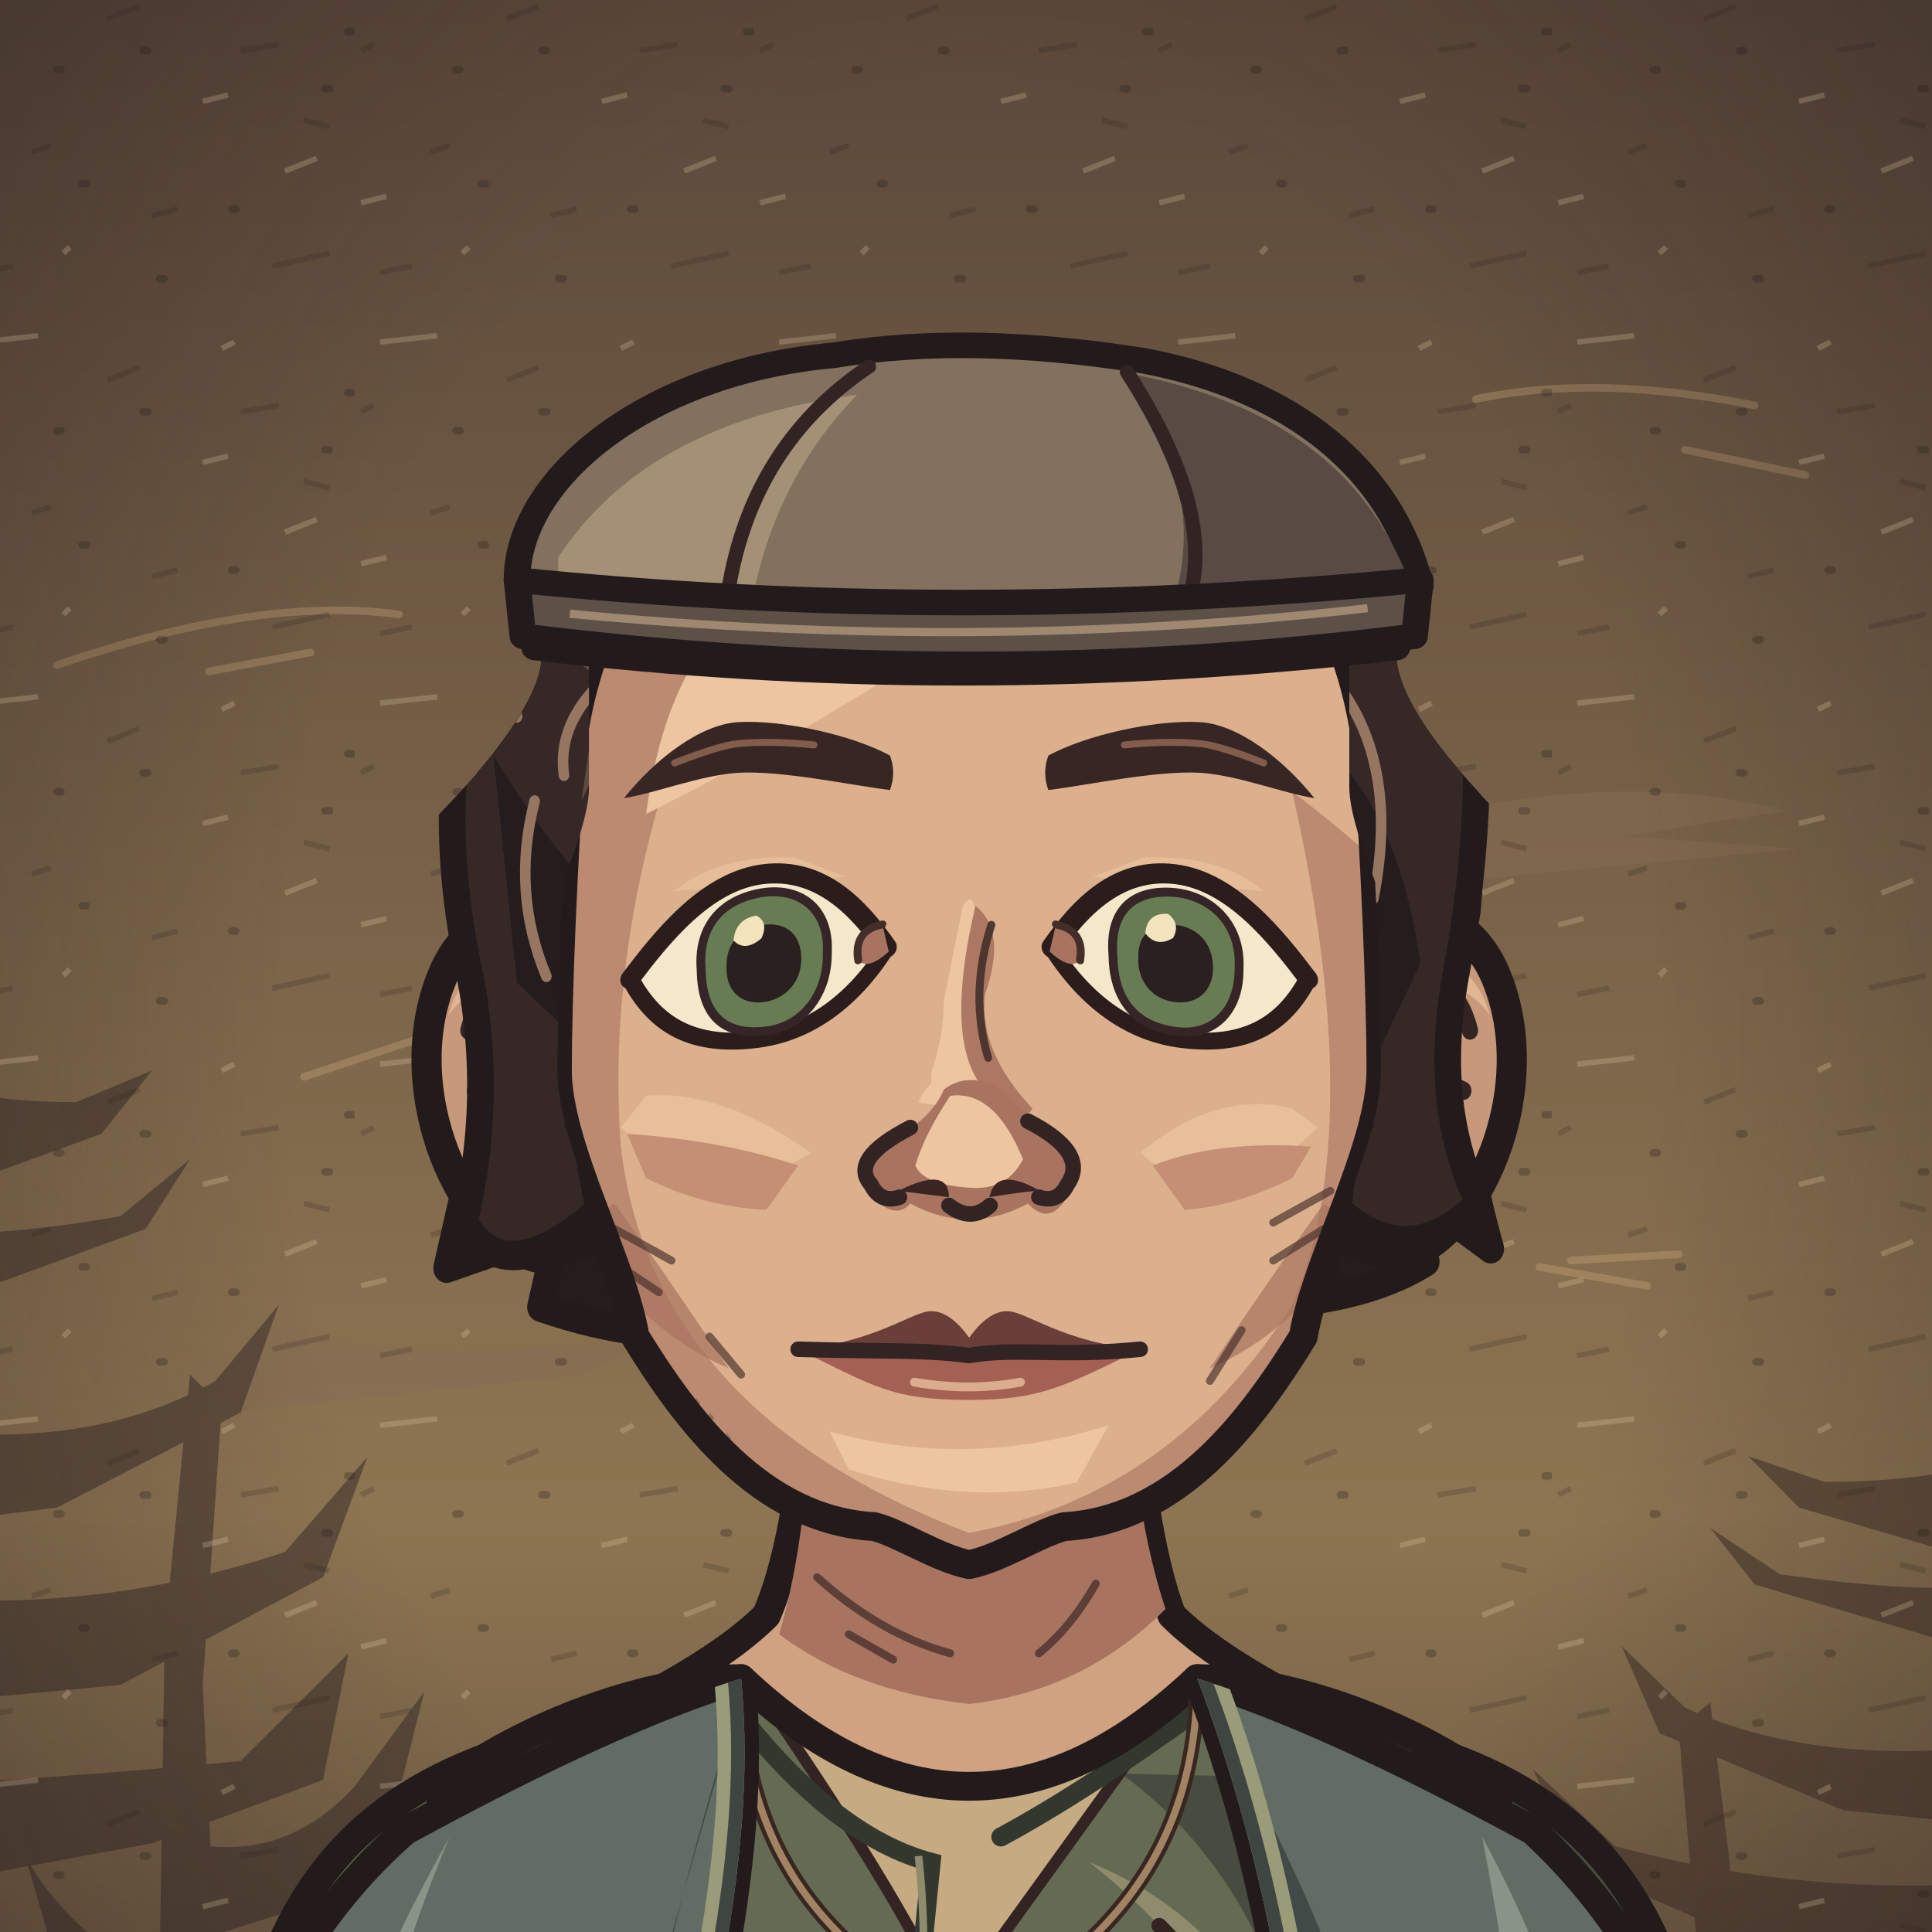
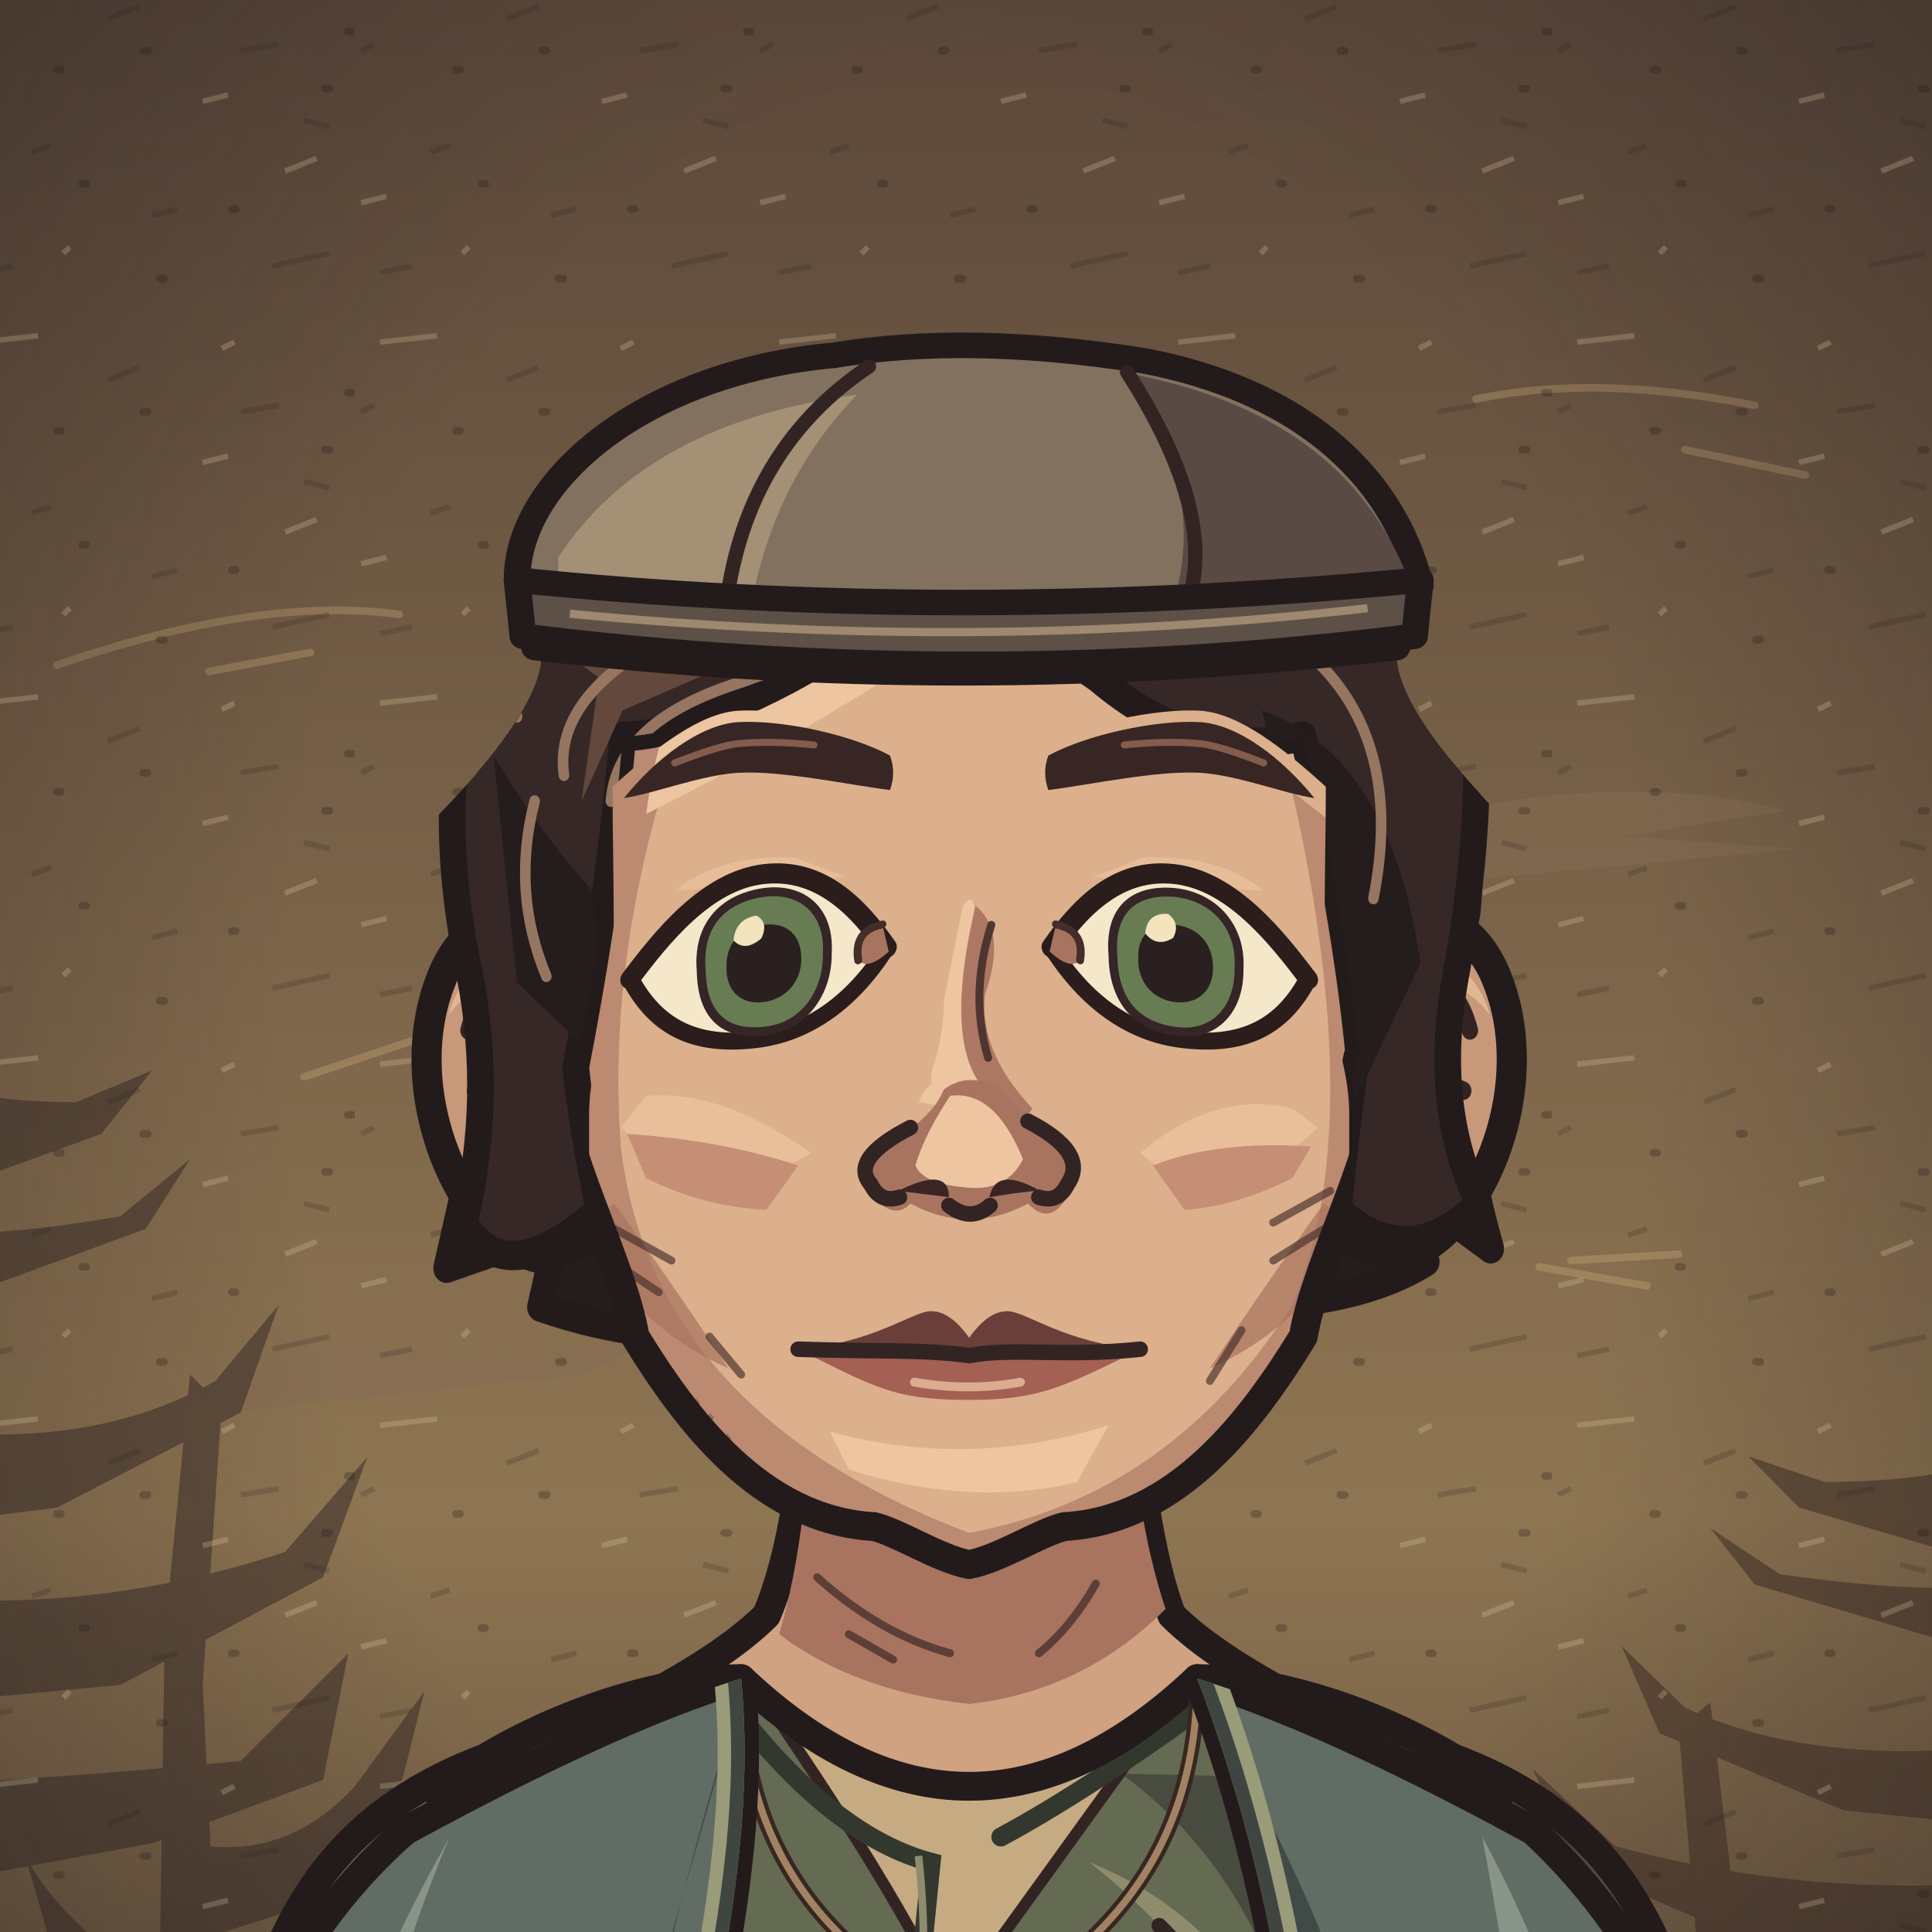
<svg xmlns="http://www.w3.org/2000/svg" xmlns:xlink="http://www.w3.org/1999/xlink" aria-labelledby="title" width="32" height="32" viewBox="7 8 305 305" role="img" data-belt="leather">
  <defs>
    <style>
      .edge {stroke:#231b1b;stroke-width:4.55;stroke-linecap:round;stroke-linejoin:round}
      .seam {fill:none;stroke:#332424;stroke-width:2.45;stroke-linecap:round;stroke-linejoin:round}
      .etch {fill:none;stroke:#442e2a;stroke-width:1.25;stroke-linecap:round}
      .hair-line {fill:none;stroke:#967661;stroke-width:1.45;stroke-linecap:round}
      .white {fill:#f5e7ca;stroke:#2a1d1c;stroke-width:2.65;stroke-linejoin:round}
      .label {fill:#efdfc1;font:600 20px Georgia,serif}
      .muted {fill:#b8aa96;font:13px 'Segoe UI',sans-serif}
      .section {fill:#dcbb8e;font:600 14px 'Segoe UI',sans-serif}
    </style>
    <linearGradient id="umber" x2="0" y2="1" gradientUnits="objectBoundingBox">
      <stop stop-color="#594639" />
      <stop offset=".56" stop-color="#8e7552" />
      <stop offset="1" stop-color="#3c3029" />
    </linearGradient>
    <linearGradient id="ash" x2="0" y2="1" gradientUnits="objectBoundingBox">
      <stop stop-color="#3b423d" />
      <stop offset=".56" stop-color="#7a7d67" />
      <stop offset="1" stop-color="#242b28" />
    </linearGradient>
    <linearGradient id="rose" x2="0" y2="1" gradientUnits="objectBoundingBox">
      <stop stop-color="#51404a" />
      <stop offset=".56" stop-color="#8a6972" />
      <stop offset="1" stop-color="#372c33" />
    </linearGradient>
    <pattern id="paper-grain" width="63" height="57" patternUnits="userSpaceOnUse">
      <path d="M1 16l2-1m21-4 5-2m16 7 6-1M12 32l3-1m16 11 4-1m20-14 4 1M4 51l5-1m41 0 9-2" fill="none" stroke="#231a1b" stroke-width=".85" opacity=".19" />
      <path d="M4 5l9-1m29 2 2-1M1 40l4-1m12 9 1-1m21-23 4-1m9 12 5-2" fill="none" stroke="#f0dbb5" stroke-width=".85" opacity=".23" />
      <path d="M16 19h.6m13-3h.7m28 6h.7m-39 15h.6m23 4h.6m-12 11h.7m29-39h.7" fill="none" stroke="#21191a" stroke-width="1.2" opacity=".28" stroke-linecap="round" />
    </pattern>
    <pattern id="ink-lines" width="7" height="9" patternUnits="userSpaceOnUse" patternTransform="rotate(28)">
      <path d="M1 -2V10m2.8-8 .6 6m1.9-1v5" stroke="#271d1d" stroke-width=".95" fill="none" opacity=".65" />
    </pattern>
    <radialGradient id="vignette" cx=".5" cy=".39" r=".72">
      <stop offset=".47" stop-color="#20191c" stop-opacity="0" />
      <stop offset="1" stop-color="#20191c" stop-opacity=".48" />
    </radialGradient>
    <g id="firs" fill="currentColor">
      <path d="M10 439Q15 379 12 300L9 220 15 146 15 54 19 80 21 147 28 230 25 326 29 439Z" />
      <path d="M17 169Q27 174 45 174L57 169 49 179 27 187 17 185                M18 194Q29 196 52 192L63 183 56 194 26 205 16 207                M15 225Q46 230 67 218L77 206 71 223 42 238 18 241                M17 252Q48 255 78 245L91 230 84 249 52 266 20 269                M14 282Q40 281 71 278L88 261 84 281 57 291 19 298                M19 312Q43 316 69 310L88 299 84 310 58 322 22 325" />
      <path d="M6 312 0 315V284L11 285M0 266 13 270V250L0 249M0 220 15 221 15 206 0 202                M0 180 16 181V167L0 165M0 141 15 150V138L0 133M0 112 17 127V118L0 104" />
      <path d="M64 440Q55 380 58 324L59 258 63 217 68 222 65 266 68 328 76 440Z                M63 291Q78 294 89 282L100 267 96 283 81 301 62 307                M63 323Q80 323 106 304L98 321 68 339                M63 316Q44 306 37 293L41 307 64 329Z" />
    </g>
    <g id="brambles" fill="none" stroke="currentColor" stroke-linecap="round" stroke-linejoin="round">
      <path stroke-width="3.8" d="M9 440Q13 401 21 380T26 333m-8 57Q39 375 43 352m-28 46Q6 377 0 376M41 440Q41 402 63 385m-20 44q26-6 39-30" />
      <path stroke-width="2" d="M23 364l14-13m-12 4-7-15m20 29 17-4m-15-1 1-11m13 49 2-17m2 14 18-5m-34 32q-12-10-17-10" />
    </g>
    <g id="night-scratches" fill="none" stroke="currentColor" stroke-width="1.2" stroke-linecap="round">
      <path d="M16 113q32-11 54-8m-30 9 16-3m184-40q19-4 44 1m-11 7 19 4                M24 335q33-3 68-16m-44 16 26-4m164-9q31 5 60-3m-39 8 38-3                M27 391q22-6 52-5m168 14q28-8 57-8m-40 11 24-4                M55 178l18-6m177 36 17 3m-12-4 17-1" />
    </g>
    <g id="shirt-setting">
      <rect width="320" height="440" fill="url(#umber)" />
      <path d="M50 217q24 8 64 1l-15 7-56 6m176-90q39-13 70-5l-26 4 28 2-64 6" fill="#856c54" opacity=".5" />
      <use xlink:href="#firs" style="color:#342827" opacity=".52" transform="translate(-26 8)" />
      <use xlink:href="#firs" style="color:#413128" opacity=".58" transform="translate(340 101) scale(-1 .81)" />
      <use xlink:href="#night-scratches" style="color:#dfbb87" opacity=".28" />
      <use xlink:href="#brambles" style="color:#291f22" opacity=".71" />
      <rect width="320" height="440" fill="url(#vignette)" />
      <rect width="320" height="440" fill="url(#paper-grain)" />
    </g>
    <g id="armor-setting">
      <rect width="320" height="440" fill="url(#ash)" />
      <path d="M42 173q49-4 68 3l-43 6 25 3-49 4m151 35q47 10 104-6l-26 14-62 8Z" fill="#707764" opacity=".48" />
      <use xlink:href="#firs" style="color:#27312c" opacity=".64" transform="translate(-36 30)" />
      <use xlink:href="#firs" style="color:#303833" opacity=".75" transform="translate(324 45) scale(-.86 1.03)" />
      <use xlink:href="#brambles" style="color:#252a27" opacity=".62" transform="translate(319 10) scale(-1 1)" />
      <use xlink:href="#night-scratches" style="color:#d8d8a9" opacity=".28" transform="translate(-2 21)" />
      <rect width="320" height="440" fill="url(#vignette)" />
      <rect width="320" height="440" fill="url(#paper-grain)" />
    </g>
    <g id="woman-setting">
      <rect width="320" height="440" fill="url(#rose)" />
      <path d="M44 235q40-4 76-1l-20 6-36 2 19 3-44 5m183-50q35 3 60-3l-24 9-31 2" fill="#775d65" opacity=".6" />
      <use xlink:href="#firs" style="color:#3b2b34" opacity=".58" transform="translate(-20 84) scale(.86 .91)" />
      <use xlink:href="#firs" style="color:#3d2e39" opacity=".68" transform="translate(327 54) scale(-.85 .98)" />
      <path d="M300 440q-2-82-6-173l-9-103 7-35 12 42 9 98 7 171Z                M294 195q-10-18-25-24l-15-1 13-4 11 2 18 15                M285 162q-13-22-34-27l-7 4 7-11 17 4 20 17                M303 242q-18-23-36-27l-13 3 15-9 11 2 21 15" fill="#3a2b33" opacity=".64" />
      <use xlink:href="#brambles" style="color:#2d2229" opacity=".8" transform="translate(12 6)" />
      <use xlink:href="#night-scratches" style="color:#e1b8a8" opacity=".28" transform="translate(0 7)" />
      <rect width="320" height="440" fill="url(#vignette)" />
      <rect width="320" height="440" fill="url(#paper-grain)" />
    </g>
    <pattern id="mail-rings" width="14" height="13" patternUnits="userSpaceOnUse" patternTransform="rotate(-7)">
      <path d="M-1 2q3-3 6 0 1 3-2 5Q0 8-1 5M6 2q3-3 6 0 1 3-2 5Q7 8 6 5M3 8q3-3 6 0 1 3-2 5-3 1-4-2M10 8q3-3 6 0" fill="none" stroke="#2d2c28" stroke-width="1.6" stroke-linecap="round" />
      <path d="M-.5 4q1.5-2 3-1m5 1q1.4-2 3-1M4 10q1.5-2 3-1m4 1q1.4-2 3-1" fill="none" stroke="#9a9b87" stroke-width="1.12" opacity=".78" stroke-linecap="round" />
    </pattern>
    <pattern id="armor-plates" width="47" height="24" patternUnits="userSpaceOnUse" patternTransform="translate(4 4) rotate(2)">
      <path d="M1 0l21 .7 1 18-3 3-17-1-1-4Zm24 1 19-1 2 15-3 7-19-2Z" fill="#85867a" stroke="#352e2a" stroke-width="1.75" stroke-linejoin="round" />
      <path d="M2 2l18 .2-.2 4L5 7 4 17Zm24 0 16-1 1 4-14 2-3 10Z" fill="#a9a58d" />
      <path d="M19 4l4 14-3 3-16-1 13-4Zm22 2 4 10-2 5-17-1 13-4Z" fill="#62655f" />
      <path d="M7 7l1-.5m6 12 3-2m16-7 5-1m-7 5 4-2" fill="none" stroke="#d0c0a0" stroke-width=".9" opacity=".76" />
      <path d="M6 12q2-2 2.7 1-1 2.2-2.7.5Zm12 1q1.8-2 2.4.6-1 2.6-2.5.8Zm11 1q1-2.2 2.8-1-.2 2.9-2.8 2.1Zm12-2q2.2-1.4 2.3.8-1 2.3-2.3.5Z" fill="#3c342d" />
    </pattern>
    <clipPath id="portrait-frame">
      <rect width="320" height="440" />
    </clipPath>
    <clipPath id="headgear-hair-back-reveal">
      <path d="M92.368 109.5H227.632Q225.632 118.5 245.632 138.5L320 215V440H0V215L74.368 138.5Q94.368 118.5 92.368 109.5Z" />
    </clipPath>
    <clipPath id="wardrobe-torso-mask">
      <path d="M124 273 C110 273 90 280 77 290 C74 305 84 322 82 346 C80 370 91 386 90 400 C89 415 81 431 76 445 H244 C239 431 231 415 230 400 C229 386 240 370 238 346 C236 322 246 305 243 290 C230 280 210 273 196 273 Q160 307 124 273Z" />
    </clipPath>
    <clipPath id="wardrobe-sleeve-mask">
      <path d="M88 284 C66 291 52 304 46 332 C36 362 35 415 48 445 H87 Q111 406 106 336Z" />
    </clipPath>
    <clipPath id="face-shape-clip">
      <path d="M 160 73 C 191 73 219 90 223 128 C 224 143 225 164 225 177 C 225 189 214.75 207 212.75 219 C 204.75 232 193 248 175 249 C 171 250 165 254 160 255 C 155 254 149 250 145 249 C 127 248 115.25 232 107.25 219 C 105.25 207 95 189 95 177 C 95 164 96 143 97 128 C 101 90 129 73 160 73 Z" />
    </clipPath>
    <clipPath id="face-features-eye-left">
      <path d="M-21 0 C-16 -6 -9 -14 0 -14 C9 -14 15 -7 19.5 0 C14 8 7 12 -1 12 C-11 12 -17 8 -21 0Z" />
    </clipPath>
    <clipPath id="face-features-eye-right">
      <path d="M-21 0 C-16 -6 -9 -14 0 -14 C9 -14 15 -7 19.5 0 C14 8 7 12 -1 12 C-11 12 -17 8 -21 0Z" />
    </clipPath>
    <clipPath id="face-features-nose-bridge">
      <path d="M154 144H167V179L172 185V187H149V185L154 179Z" />
    </clipPath>
    <clipPath id="headgear-hair-front-reveal">
      <path d="M92.368 109.5H227.632Q225.632 118.5 245.632 138.5L320 215V440H0V215L74.368 138.5Q94.368 118.5 92.368 109.5Z" />
    </clipPath>
-     <clipPath id="headgear-hair-face">
-       <path d="M25 0H100V164Q100 178 96 186Q160 177 224 186Q220 178 220 164V0H295V337H25Z" />
-     </clipPath>
    <mask id="hair-face-opening" maskUnits="userSpaceOnUse" x="0" y="0" width="320" height="440">
      <rect fill="white" x="0" y="0" width="320" height="440" />
      <g clip-path="url(#face-shape-clip)">
-         <path d="M220 132C220 117 197 107 160 107S100 117 100 132C100 142 89 158 89 176V300H231V176C231 158 220 142 220 132Z" fill="black" />
+         <path d="M103.7 132.2C110.5 125.98 117.5 120.6 123.5 120.2C130.5 119.8 141.5 122.2 149 125.48Q160 133.48 171 125.48C178.5 122.2 189.5 119.8 196.5 120.2C202.5 120.6 209.5 125.98 216.3 132.2C216.3 141.2 216.1 143 216.1 160C216.1 169 220 175 220 184V300H100V184C100 175 103.9 169 103.9 160C103.9 143 103.7 141.2 103.7 132.2Z" fill="black" />
      </g>
    </mask>
    <clipPath id="hair-crown-clip">
      <path d="M97 198q-16 13-23 2 5-19 1-38-7-29 2-52 9-36 38-49 25-14 48-9 28-6 54 12 28 18 29 53 2 21-3 45-4 20 4 35-12 11-24 1Q226 172 226.5 174Q224 151 217 125Q199 129 182 116Q166 106 155 98Q142 112 118 121Q108 125 101 125Q99 148 93 176Q94 185 97 198Z" />
    </clipPath>
  </defs>
  <g clip-path="url(#portrait-frame)">
    <use xlink:href="#shirt-setting" />
    <g id="hair-back">
      <g clip-path="url(#headgear-hair-back-reveal)">
        <g transform="matrix(0.926 0 0 1.024 11.765 -3.765)">
          <path d="M104 96q-25 16-27 45-7 21 0 42l-6 24 19-6-3 12q35 11 69-6 59 12 82-1l-4-12 15 10q-9-29-4-52 4-39-23-58Z" fill="#241c1d" class="edge" />
        </g>
      </g>
    </g>
    <g data-part="neck">
      <g id="face-shape-neck">
        <path d="M 135 219 Q 134 249 128 263 Q 121 270 105 278 L 122 301 198 301 215 278 Q 199 270 192 263 Q 187 250 185 219 Z" fill="#d0a282" class="edge" />
        <path d="M 135 224 185 224 Q 186 247 191 262 Q 178 275 160 277 Q 142 275 130 266 Q 135 249 135 224 Z" fill="#a87460" />
        <path d="M 136 257 q 10 9 21 12 m -16 -3 7 4 m 32 -12 q -4 7 -9 11" class="etch" opacity=".75" />
      </g>
    </g>
    <g id="wardrobe-outfit-nw_nov_svita" data-outfit="nw_nov_svita">
      <path d="M88 284 C66 291 52 304 46 332 C36 362 35 415 48 445 H87 Q111 406 106 336Z" fill="#656a53" class="edge" />
      <g data-part="sleeve-left" clip-path="url(#wardrobe-sleeve-mask)">
        <path d="M47 337 Q54 308 77 294 Q61 326 62 351 L51 373 Q51 421 62 444 H48 Q33 397 47 337Z" fill="#484b3f" />
        <path d="M46 354 Q57 326 66 315 Q57 342 60 359 L43 383Z" fill="url(#ink-lines)" opacity=".44" />
        <path d="M51 376 q10 -11 20 -14 m-18 27 16 -10 M50 414 q4 11 13 21" class="seam" />
        <path d="M52 354 l9 -17 m-9 24 9 -14 m-6 61 10 13" class="etch" />
        <path d="M36 427 Q61 421 84 430 M36 433 Q63 427 86 436" fill="none" stroke="#33382f" stroke-width="1.5" />
      </g>
      <g transform="translate(320 0) scale(-1 1)">
        <path d="M88 284 C66 291 52 304 46 332 C36 362 35 415 48 445 H87 Q111 406 106 336Z" fill="#484b3f" class="edge" />
        <g data-part="sleeve-right" clip-path="url(#wardrobe-sleeve-mask)">
          <path d="M47 337 Q54 308 77 294 Q61 326 62 351 L51 373 Q51 421 62 444 H48 Q33 397 47 337Z" fill="#33382f" />
          <path d="M46 354 Q57 326 66 315 Q57 342 60 359 L43 383Z" fill="url(#ink-lines)" opacity=".44" />
          <path d="M51 376 q10 -11 20 -14 m-18 27 16 -10 M50 414 q4 11 13 21" class="seam" />
          <path d="M52 354 l9 -17 m-9 24 9 -14 m-6 61 10 13" class="etch" />
          <path d="M36 427 Q61 421 84 430 M36 433 Q63 427 86 436" fill="none" stroke="#33382f" stroke-width="1.5" />
        </g>
      </g>
      <path d="M124 273 C110 273 90 280 77 290 C74 305 84 322 82 346 C80 370 91 386 90 400 C89 415 81 431 76 445 H244 C239 431 231 415 230 400 C229 386 240 370 238 346 C236 322 246 305 243 290 C230 280 210 273 196 273 Q160 307 124 273Z" fill="#656a53" />
      <g data-part="torso" clip-path="url(#wardrobe-torso-mask)">
        <path d="M77 296 Q96 280 120 278 Q105 303 85 335Z" fill="#8e8c6d" />
        <path d="M184 288 Q230 289 243 290 L260 444 H217 Q226 405 214 371 Q218 313 184 288Z" fill="#484b3f" />
        <path d="M78 344 Q88 359 84 381 L69 402 L61 359Z" fill="#484b3f" />
        <path d="M207 371 Q223 390 235 386 L234 416 L220 412Z" fill="url(#ink-lines)" opacity=".42" />
        <path d="M120 307 Q103 329 95 361 Q89 342 114 309Z M179 302 Q209 314 216 353 Q203 321 179 302Z" fill="#8e8c6d" />
        <path d="M133 409 Q124 426 123 444 H113 Q119 423 133 409Z M174 412 Q184 426 192 445 H177Z" fill="#8e8c6d" />
        <path d="M116 311 Q101 335 92 360 M190 312 Q207 329 228 367 M150 338 q-3 22 3 42 m11 -31 6 35 M129 421 l-7 24 m60 -28 8 27" class="seam" />
        <path d="M98 369 l-7 16 m12 -12 -6 12 M225 355 l6 19 m-11 -12 5 15 M143 367 l2 14 m65 44 4 13" class="etch" />
        <path d="M124 271 Q160 295 196 271 L157 325 Q149 307 124 271 Z" fill="#c6ab82" stroke="#332424" stroke-width="1.8" stroke-linejoin="round" />
        <path d="M124 279 Q139 298 154 302 L151 332 Q152 359 158 396 Q161 428 154 448 M196 278 Q178 291 165 298" fill="none" stroke="#33382f" stroke-width="3" stroke-linecap="round" />
        <path d="M152 301 Q154 319 151 336 Q151 355 156 386 Q162 418 152 447" fill="none" stroke="#8e8c6d" stroke-width="1.2" />
        <path d="M148 323 Q119 336 113 369 L104 407 Q123 380 129 355 L148 342 Z" fill="#484b3f" opacity=".63" />
        <path d="M145 318 q7 -6 14 -3 l4 3 -4 2z" fill="#b69a71" stroke="#332424" stroke-width="1.8" />
        <path d="M149 318 q4 -3 9 -2" class="etch" />
        <path d="M144 343 q7 -6 14 -3 l4 3 -4 2z" fill="#b69a71" stroke="#332424" stroke-width="1.8" />
        <path d="M148 343 q4 -3 9 -2" class="etch" />
        <path d="M146 368 q7 -6 14 -3 l4 3 -4 2z" fill="#b69a71" stroke="#332424" stroke-width="1.8" />
        <path d="M150 368 q4 -3 9 -2" class="etch" />
      </g>
      <path d="M124 273 C110 273 90 280 77 290 C74 305 84 322 82 346 C80 370 91 386 90 400 C89 415 81 431 76 445 H244 C239 431 231 415 230 400 C229 386 240 370 238 346 C236 322 246 305 243 290 C230 280 210 273 196 273 Q160 307 124 273Z" fill="none" class="edge" />
      <g clip-path="url(#wardrobe-torso-mask)">
        <g data-part="jewelry" data-style="cross" data-material-slot="jewelry">
          <path d="M124 273Q124 310.8 160 327Q196 309.8 196 273" fill="none" stroke="#382721" stroke-width="2.45" stroke-linecap="round" stroke-linejoin="round" data-material-surface="fixed" />
          <path d="M124 273Q124 310.8 160 327Q196 309.8 196 273" fill="none" stroke="#a18364" stroke-width="1.12" stroke-linecap="round" stroke-linejoin="round" data-material-surface="fixed" />
          <circle cx="160" cy="328" r="2.15" fill="none" stroke="#382721" stroke-width="1.65" data-material-surface="fixed" />
          <path d="M157.2 330q2.8-1 5.6 0v6.5h6.6l-.2 5.2-6.5-.3v10.4l-5.4.2.2-10.5h-6.4v-5.2h6.2Z" fill="#ab9167" stroke="#382721" stroke-width="1.45" stroke-linecap="round" stroke-linejoin="round" data-material-surface="base" />
          <path d="M159.2 332v17m-6.3-10.3h13.9" fill="none" stroke="#e1cba1" stroke-width="0.95" stroke-linecap="round" stroke-linejoin="round" data-material-surface="light" />
          <path d="M161.3 341.5v7.6" fill="none" stroke="#80664a" stroke-width="0.8" stroke-linecap="round" stroke-linejoin="round" data-material-surface="shade" />
        </g>
      </g>
    </g>
    <g data-part="waist-accessories">
      <g data-part="belt" data-style="leather" clip-path="url(#wardrobe-torso-mask)" data-material-slot="belt">
        <path d="M82 398Q160 412 238 398" fill="none" stroke="#382721" stroke-width="13.1" stroke-linecap="round" stroke-linejoin="round" data-material-surface="fixed" />
        <path d="M82 398Q160 412 238 398" fill="none" stroke="#79523b" stroke-width="10.1" stroke-linecap="round" stroke-linejoin="round" data-material-surface="base" />
        <path d="M84 395.2Q160 409.2 236 395.2" fill="none" stroke="#a37955" stroke-width="1.65" stroke-linecap="round" stroke-linejoin="round" data-material-surface="light" />
        <path d="M83 401.3Q160 415.3 237 401.3" fill="none" stroke="#5e3c2e" stroke-width="1.15" stroke-linecap="round" stroke-linejoin="round" data-material-surface="shade" />
        <path d="M160 400Q174 400 183 399l5 4-5 5-23 2Z" fill="#966746" stroke="#382721" stroke-width="1.25" stroke-linecap="round" stroke-linejoin="round" data-material-surface="base" />
        <path d="M167 402l15-1" fill="none" stroke="#ba8c61" stroke-width="1.05" stroke-linecap="round" stroke-linejoin="round" data-material-surface="light" />
        <ellipse cx="170" cy="405" rx="0.85" ry="1.05" fill="#382721" data-material-surface="fixed" />
        <ellipse cx="175" cy="404.8" rx="0.85" ry="1.05" fill="#382721" data-material-surface="fixed" />
        <ellipse cx="180" cy="404.5" rx="0.85" ry="1.05" fill="#382721" data-material-surface="fixed" />
        <g transform="translate(156 405) scale(1)">
          <path d="M-7 -5Q-1 -6 4 -5Q9 -2 7 3Q4 7 -7 6Z" fill="#795637" stroke="#382721" stroke-width="1.65" stroke-linecap="round" stroke-linejoin="round" data-material-surface="fixed" />
          <path d="M-6 -4Q0 -5 4 -4Q8 -1 6 3Q3 5 -6 5Z" fill="none" stroke="#ac8655" stroke-width="2.2" stroke-linecap="round" stroke-linejoin="round" data-material-surface="fixed" />
          <path d="M-4 -5Q2 -5 5 -3M5 4l-4 1" fill="none" stroke="#ddbd80" stroke-width="0.85" stroke-linecap="round" stroke-linejoin="round" data-material-surface="fixed" />
          <path d="M-8 0q7 -1 13 1" fill="none" stroke="#382721" stroke-width="2.55" stroke-linecap="round" stroke-linejoin="round" data-material-surface="fixed" />
          <path d="M-8 -.35q7 -.8 13 1" fill="none" stroke="#c9a76d" stroke-width="1.15" stroke-linecap="round" stroke-linejoin="round" data-material-surface="fixed" />
        </g>
      </g>
      <g data-part="belt-pouch" data-style="novgorod_flap" data-material-slot="belt_pouch" transform="translate(130.6 404)">
        <path d="M-11 0h6v23h-6ZM6 0h6v23H6Z" fill="#76513c" stroke="#382721" stroke-width="1.3" stroke-linecap="round" stroke-linejoin="round" data-material-surface="base" />
        <path d="M-9 2v16M8 2v16" fill="none" stroke="#a67951" stroke-width="0.8" stroke-linecap="round" stroke-linejoin="round" data-material-surface="light" />
        <path d="M-21 20q21-5 42 1l1 25q-1 6-11 7l-24-.5q-9-1-9-7Z" fill="#6b4938" stroke="#382721" stroke-width="1.75" stroke-linecap="round" stroke-linejoin="round" data-material-surface="shade" />
        <path d="M-20 39v6q1 5 8 5.5l23 .5q7-1 8-5l-.3-8" fill="none" stroke="#ae8261" stroke-width="1" stroke-linecap="round" stroke-linejoin="round" data-material-surface="light" />
        <path d="M-16 40q15 6 33-1l-1 4q-19 5-32 0Z" fill="#52362c" data-material-surface="shade" />
        <path d="M-21 20q21-5 42 1l.5 12q-.5 6-9 8-17 4-30-2-4-2-4-5Z" fill="#9b6a47" stroke="#382721" stroke-width="1.75" stroke-linecap="round" stroke-linejoin="round" data-material-surface="base" />
        <path d="M-19 22q19-4 38 1l.5 10q-.5 4-7 6-16 4-29-2-3-1-3-4Z" fill="none" stroke="#c3986b" stroke-width="0.9" stroke-linecap="round" stroke-linejoin="round" data-material-surface="light" />
        <path d="M0 36q-3-6-.5-13 3 0 4 3-4 5-3 8m0 3q-7-9-14-5 0 4 9 5m4-1q6-8 14-5-.4 4-9 6m-5-4q-7-4-8-8 5-2 8 4m3 4q6-4 7-8-5-1-7 4" fill="none" stroke="#694731" stroke-width="1.45" stroke-linecap="round" stroke-linejoin="round" data-material-surface="shade" />
        <path d="M-11 33q3 .1 6 2m10-.4 5-2m-14-5 2 2m7-1 2-2m-7 0-.4 3" fill="none" stroke="#d1a677" stroke-width="0.8" stroke-linecap="round" stroke-linejoin="round" data-material-surface="light" />
        <path d="M-3 37q3-2 6 0l.7 9-4 3-3.8-3Z" fill="#77513a" stroke="#382721" stroke-width="1.25" stroke-linecap="round" stroke-linejoin="round" data-material-surface="base" />
        <circle cx="0" cy="44" r="2" fill="#ac8655" stroke="#382721" stroke-width="0.85" data-material-surface="fixed" />
        <path d="M-1 43l1.2-.5" fill="none" stroke="#ddbd80" stroke-width="0.65" stroke-linecap="round" stroke-linejoin="round" data-material-surface="fixed" />
      </g>
    </g>
    <g data-part="cloak" data-style="gotland_open">
      <clipPath id="cloak-gotland_open-clip">
        <path d="M124 273C127 304 117 335 110 373C101 416 104 473 93 513Q84 571 100 597Q74 607 59 585C38 544 27 472 34 411Q33 330 71 297Q104 279 124 273Z M196 273Q211 312 214 365C215 404 207 462 226 504Q239 551 223 611Q229 618 261 590C285 550 293 479 286 411Q287 332 249 297Q216 279 196 273Z" />
      </clipPath>
      <path d="M124 273C127 304 117 335 110 373C101 416 104 473 93 513Q84 571 100 597Q74 607 59 585C38 544 27 472 34 411Q33 330 71 297Q104 279 124 273Z M196 273Q211 312 214 365C215 404 207 462 226 504Q239 551 223 611Q229 618 261 590C285 550 293 479 286 411Q287 332 249 297Q216 279 196 273Z" fill="#606c64" class="edge" />
      <g clip-path="url(#cloak-gotland_open-clip)">
        <path d="M124 275Q110 319 100 378C87 458 96 513 85 550Q79 578 95 602L110 608V324ZM196 275Q235 339 227 390C225 444 223 481 239 518Q251 571 232 615L216 622L201 325Z" fill="#404b47" />
        <path d="M78 298Q54 354 60 435Q57 509 76 590Q63 576 59 559Q46 513 46 429Q44 358 78 298ZM241 298Q271 353 265 435Q273 520 253 580Q242 595 233 600Q255 535 252 438Q255 372 241 298Z" fill="#899488" />
        <path d="M34 360Q49 459 45 503Q66 546 64 563L46 567L27 488ZM282 431Q294 509 267 555L259 540Q267 483 282 431Z" fill="url(#ink-lines)" opacity=".46" />
        <path d="M124 273C127 304 117 335 110 373C101 416 104 473 93 513Q84 571 100 597" fill="none" stroke="#9a9b79" stroke-width="8.5" stroke-linecap="round" stroke-linejoin="round" />
        <path d="M124 273C127 304 117 335 110 373C101 416 104 473 93 513Q84 571 100 597" fill="none" stroke="#3f4540" stroke-width="4.25" stroke-linecap="round" stroke-linejoin="round" />
        <path d="M196 273Q211 312 214 365C215 404 207 462 226 504Q239 551 223 611" fill="none" stroke="#9a9b79" stroke-width="8.5" stroke-linecap="round" stroke-linejoin="round" />
        <path d="M196 273Q211 312 214 365C215 404 207 462 226 504Q239 551 223 611" fill="none" stroke="#3f4540" stroke-width="4.25" stroke-linecap="round" stroke-linejoin="round" />
        <path d="M75 327Q49 366 53 405M61 446Q57 509 75 546M86 488Q87 511 82 531M246 324Q269 367 267 398M254 444Q258 510 242 549M248 553Q251 576 244 590" class="seam" />
        <path d="M43 411v16m7-12v13m7 92 4 15M274 426l1 15m5-22 1 18M247 550q2 11-3 22" class="etch" />
        <path d="M56 575Q74 598 100 589M223 603Q229 611 264 580" fill="none" stroke="#434941" stroke-width="2.8" stroke-linecap="round" stroke-linejoin="round" />
      </g>
    </g>
    <g id="face-shape">
      <g id="face-shape-ears">
        <g transform="translate(105 179) scale(-1.046 1.19)">
          <path d="M -4 -15 C 7 -26 22 -25 27 -14 C 34 1 24 21 12 23 L -4 18 Z" fill="#c7987a" class="edge" />
          <path d="M 7 -15 C 16 -20 24 -16 26 -9 C 22 -14 16 -14 13 -11 L 10 -1 Z" fill="#edc5a0" opacity=".66" />
          <path d="M 23 -7 Q 20 -17 10 -11 L 7 2 M 22 1 Q 15 -2 11 6" class="seam" />
        </g>
        <g transform="translate(215 179) scale(1.046 1.19)">
          <path d="M -4 -15 C 7 -26 22 -25 27 -14 C 34 1 24 21 12 23 L -4 18 Z" fill="#c7987a" class="edge" />
          <path d="M 7 -15 C 16 -20 24 -16 26 -9 C 22 -14 16 -14 13 -11 L 10 -1 Z" fill="#edc5a0" opacity=".66" />
          <path d="M 23 -7 Q 20 -17 10 -11 L 7 2 M 22 1 Q 15 -2 11 6" class="seam" />
        </g>
      </g>
      <path d="M 160 73 C 191 73 219 90 223 128 C 224 143 225 164 225 177 C 225 189 214.75 207 212.75 219 C 204.75 232 193 248 175 249 C 171 250 165 254 160 255 C 155 254 149 250 145 249 C 127 248 115.25 232 107.25 219 C 105.25 207 95 189 95 177 C 95 164 96 143 97 128 C 101 90 129 73 160 73 Z" fill="#dcb08c" />
      <g clip-path="url(#face-shape-clip)">
        <path d="M 70 141 Q 104 91 123 103 Q 102 148 105 189 Q 110 231 160 250 Q 192 244 211 214 Q 223 186 211 133 Q 235 151 250 174 L 250 265 70 265 Z" fill="#bb8a70" />
        <path d="M 109 136.5 Q 114 99 142 98 Q 173 89 195 107 Q 174 98 152 112 Q 130 126 109 136.5 Z" fill="#edc5a0" />
        <g transform="translate(160 0) scale(-1 1)">
          <path d="M 25 190 Q 39 180 51 181 L 55 186 Q 45 194 32 194 Z" fill="#edc5a0" opacity=".72" />
          <path d="M 27 192 Q 39 188 54 187 L 51 194 Q 42 198.5 32 199 Z" fill="#c58f76" />
          <path d="M 56 198 Q 48 209 38 224 Q 52 218 62 202 Z" fill="#a87460" opacity=".73" />
        </g>
        <g transform="translate(160 0) scale(1 1)">
          <path d="M 27 190 Q 39 180 51 183 L 55 186 Q 45 196 32 194 Z" fill="#edc5a0" opacity=".72" />
          <path d="M 29 192 Q 39 188 54 189 L 51 194 Q 42 198.5 34 199 Z" fill="#c58f76" />
          <path d="M 56 198 Q 48 209 38 224 Q 52 218 62 202 Z" fill="#a87460" opacity=".73" />
        </g>
        <path d="M 92 183 Q 99 211 120 232 L 132 247 119 248 Q 98 234 85 212 Z M 229 184 Q 224 217 203 241 L 193 250 209 247 Q 230 233 240 211 Z" fill="url(#ink-lines)" opacity=".42" />
        <path d="M 138 234 Q 160 240 182 233 L 177 242 Q 160 246 141 240 Z" fill="#edc5a0" />
        <path d="M 104 202 l 9 5 m -8 1 6 4 m 97 -11 9 -5 m -9 11 8 -5 m -97 17 5 6 m 74 1 5 -8" class="etch" opacity=".65" />
      </g>
      <path d="M 160 73 C 191 73 219 90 223 128 C 224 143 225 164 225 177 C 225 189 214.75 207 212.75 219 C 204.75 232 193 248 175 249 C 171 250 165 254 160 255 C 155 254 149 250 145 249 C 127 248 115.25 232 107.25 219 C 105.25 207 95 189 95 177 C 95 164 96 143 97 128 C 101 90 129 73 160 73 Z" fill="none" class="edge" />
    </g>
    <g clip-path="url(#face-shape-clip)">
      <g data-part="eyes">
        <g transform="matrix(1 -0.12 0 1 127.5 160)">
          <path d="M-14 -13 Q-7 -18 5 -16 L13 -12" fill="#edc5a0" opacity=".65" />
          <path d="M-21 0 C-16 -6 -9 -14 0 -14 C9 -14 15 -7 19.5 0 C14 8 7 12 -1 12 C-11 12 -17 8 -21 0Z" class="white" />
          <g clip-path="url(#face-features-eye-left)">
            <g transform="translate(0 0) scale(1 1)">
              <path d="M-9.8 0 C-10.4 -7 -6.6 -10.9 0 -11.1 C6.1 -11.2 10.5 -7 10.1 -.3 C10.2 5.9 6.4 11 0 10.8 C-6.1 10.7 -9.7 7.2 -9.8 0Z" fill="#687c54" stroke="#352526" stroke-width="1.4" />
              <path d="M-5.8 -.2C-5.9-3.8-3.5-6 .1-6 3.8-6 6-3.6 6 .1 6 3.9 3.3 6.3-.2 6.2-3.9 6.1-6 3.3-5.8-.2Z" fill="#2a2020" />
              <path d="M-4.7-4.1Q-4.4-7.4-1.1-7.6 .9-6.3-.3-3.9-2.9-2-4.7-4.1Z" fill="#f3e4bd" />
            </g>
          </g>
          <path d="M-21 0 C-16 -6 -9 -14 0 -14 C9 -14 15 -7 19.5 0" fill="none" stroke="#2a1d1c" stroke-width="3.15" stroke-linecap="round" />
          <path d="M18.8 -3.8 Q14.2 -3.4 15 1.4 Q16.5 3.2 19.8 .6Z" fill="#a87460" />
          <path d="M18.8 -3.8 Q14.2 -3.4 15 1.4" class="etch" />
        </g>
        <g transform="matrix(-1 -0.12 0 1 192.5 160)">
          <path d="M-14 -13 Q-7 -18 5 -16 L13 -12" fill="#edc5a0" opacity=".65" />
          <path d="M-21 0 C-16 -6 -9 -14 0 -14 C9 -14 15 -7 19.5 0 C14 8 7 12 -1 12 C-11 12 -17 8 -21 0Z" class="white" />
          <g clip-path="url(#face-features-eye-right)">
            <g transform="translate(0 0) scale(-1 1)">
              <path d="M-9.8 0 C-10.4 -7 -6.6 -10.9 0 -11.1 C6.1 -11.2 10.5 -7 10.1 -.3 C10.2 5.9 6.4 11 0 10.8 C-6.1 10.7 -9.7 7.2 -9.8 0Z" fill="#687c54" stroke="#352526" stroke-width="1.4" />
              <path d="M-5.8 -.2C-5.9-3.8-3.5-6 .1-6 3.8-6 6-3.6 6 .1 6 3.9 3.3 6.3-.2 6.2-3.9 6.1-6 3.3-5.8-.2Z" fill="#2a2020" />
              <path d="M-4.7-4.1Q-4.4-7.4-1.1-7.6 .9-6.3-.3-3.9-2.9-2-4.7-4.1Z" fill="#f3e4bd" />
            </g>
          </g>
          <path d="M-21 0 C-16 -6 -9 -14 0 -14 C9 -14 15 -7 19.5 0" fill="none" stroke="#2a1d1c" stroke-width="3.15" stroke-linecap="round" />
          <path d="M18.8 -3.8 Q14.2 -3.4 15 1.4 Q16.5 3.2 19.8 .6Z" fill="#a87460" />
          <path d="M18.8 -3.8 Q14.2 -3.4 15 1.4" class="etch" />
        </g>
      </g>
      <g data-part="brows">
        <g transform="matrix(1 0 0 1 127.5 131)">
          <path d="M-22 3 C-17 -3.22 -10 -8.6 -4 -9 C3 -9.4 14 -7 20 -3.72 Q21 -1 20 1.72 C14 1 3 -1.4 -4 -1 C-10 -0.6 -17 2.22 -22 3Z" fill="#382625" />
          <path d="M-14 -2.55 Q-7 -5.3 -4 -5.6 Q1 -6.1 8 -5.4" fill="none" stroke="#835c4b" stroke-width="1.1" stroke-linecap="round" />
        </g>
        <g transform="matrix(-1 0 0 1 192.5 131)">
          <path d="M-22 3 C-17 -3.22 -10 -8.6 -4 -9 C3 -9.4 14 -7 20 -3.72 Q21 -1 20 1.72 C14 1 3 -1.4 -4 -1 C-10 -0.6 -17 2.22 -22 3Z" fill="#382625" />
          <path d="M-14 -2.55 Q-7 -5.3 -4 -5.6 Q1 -6.1 8 -5.4" fill="none" stroke="#835c4b" stroke-width="1.1" stroke-linecap="round" />
        </g>
      </g>
      <g data-part="nose">
        <g clip-path="url(#face-features-nose-bridge)">
          <path d="M159 151 Q161 148 161 154 Q157 169 162 177 L158 183 152 182 Q156 174 156 166Z" fill="#edc5a0" />
          <path d="M161 151 Q166 155 162.5 165 Q161.5 174 170 183 L167 187 161 178 Q156.5 170 161 151Z" fill="#a87460" opacity=".93" />
          <path d="M163.5 154 Q160 165 163 175" class="etch" opacity=".9" />
        </g>
        <path d="M156 180 Q160 177 165 180 C167 182 169.28 184 174 188 Q178 192 176 196 Q173 202 169.28 198 Q160 203 150.72 198 Q148 201 144 196 Q142 192 146 189 Q154 185 156 180Z" fill="#a87460" />
        <path d="M157 181 Q164 180 168.5 191 Q165.95 196 160 195.5 Q152.775 195 151.5 192 Q153 187 157 181Z" fill="#edc5a0" />
        <path d="M150.72 186 Q141 191 144.5 195 Q146 198 149 197 M169.28 185 Q179 190 175.5 195 Q174 198 171 197" class="seam" />
        <path d="M148.8 196 q8 -4 8 1 q-8 -1 -8 -1Z M163.2 197 q1 -5 8 -1 q-2 0 -8 1Z" fill="#3b2524" />
        <path d="M156.8 198.3 Q160.25 201 163.3 198.3" class="seam" />
      </g>
      <g data-part="mouth">
        <path d="M133 221 C145.15 220 151 215 154 215 Q157 215 160 219.2 Q163 215 166 215 C169 215 174.85 220 187 221 C174.85 227 171 229 160 229 C148 229 145.15 227 133 221Z" fill="#a36053" />
        <path d="M133 221 C145.15 220 151 215 154 215 Q157 215 160 219.2 Q163 215 166 215 C169 215 174.85 220 187 221 C174.85 222.25 167 220.7 160 222 C153 221 145.15 221.4 133 221Z" fill="#56322f" opacity=".72" />
        <path d="M133 221 C145.15 221.4 153 221 160 222 C167 220.7 174.85 222.25 187 221" class="seam" />
        <path d="M151.36 226.2 Q160 227.7 168.1 226.2" fill="none" stroke="#edc5a0" stroke-width="1.4" stroke-linecap="round" opacity=".76" />
      </g>
    </g>
    <g id="hair-front">
      <g clip-path="url(#headgear-hair-front-reveal)">
-         <g clip-path="url(#headgear-hair-face)">
-           <g mask="url(#hair-face-opening)">
-             <g transform="matrix(0.926 0 0 1.024 11.765 -3.765)">
-               <path d="M97 198q-16 13-23 2 5-19 1-38-7-29 2-52 9-36 38-49 25-14 48-9 28-6 54 12 28 18 29 53 2 21-3 45-4 20 4 35-12 11-24 1Q226 172 226.5 174Q224 151 217 125Q199 129 182 116Q166 106 155 98Q142 112 118 121Q108 125 101 125Q99 148 93 176Q94 185 97 198Z" fill="#362827" class="edge" />
-               <g clip-path="url(#hair-crown-clip)">
-                 <path d="M91 112q6-26 41-35 19-3 37-2 15-4 25-16-6 21-26 26-13 15-39 25l-28 11-7 14 3-19Zm76-20q22-1 37-12-3 9-9 12 13 4 21 14-25-5-38-11Z" fill="#63493d" />
-                 <path d="M79 128q8 12 17 21l1 26-14-12Zm123-38 26-13 13 25Z M210 121q22 7 27 39l-11 21Z" fill="#241c1d" />
-                 <path d="M83 122q-3-14 18-24t25-16q10-10 31-9t40-12M91 131q-2-13 21-23 17-7 26-18 10-10 29-6t41-9M99 135q1-12 21-18t27-14q12-10 32-10 17-1 38-11M184 106q22-5 36 8t9 36M86 135q-4 14 2 27" fill="none" stroke="#967661" stroke-width="1.8" stroke-linecap="round" stroke-linejoin="round" />
-               </g>
+         <g mask="url(#hair-face-opening)">
+           <g transform="matrix(0.926 0 0 1.024 11.765 -3.765)">
+             <path d="M97 198q-16 13-23 2 5-19 1-38-7-29 2-52 9-36 38-49 25-14 48-9 28-6 54 12 28 18 29 53 2 21-3 45-4 20 4 35-12 11-24 1Q226 172 226.5 174Q224 151 217 125Q199 129 182 116Q166 106 155 98Q142 112 118 121Q108 125 101 125Q99 148 93 176Q94 185 97 198Z" fill="#362827" class="edge" />
+             <g clip-path="url(#hair-crown-clip)">
+               <path d="M91 112q6-26 41-35 19-3 37-2 15-4 25-16-6 21-26 26-13 15-39 25l-28 11-7 14 3-19Zm76-20q22-1 37-12-3 9-9 12 13 4 21 14-25-5-38-11Z" fill="#63493d" />
+               <path d="M79 128q8 12 17 21l1 26-14-12Zm123-38 26-13 13 25Z M210 121q22 7 27 39l-11 21Z" fill="#241c1d" />
+               <path d="M83 122q-3-14 18-24t25-16q10-10 31-9t40-12M91 131q-2-13 21-23 17-7 26-18 10-10 29-6t41-9M99 135q1-12 21-18t27-14q12-10 32-10 17-1 38-11M184 106q22-5 36 8t9 36M86 135q-4 14 2 27" fill="none" stroke="#967661" stroke-width="1.8" stroke-linecap="round" stroke-linejoin="round" />
            </g>
          </g>
        </g>
      </g>
    </g>
    <g id="headgear-nw_nov_round_cap">
      <g transform="matrix(0.926 0 0 0.887 11.765 6.438)">
        <path d="M83 105C83 87 105 68 137 65Q160 61 190 66C215 71 232 85 237 106L233 117 Q158 126 86 117Z" fill="#81715e" class="edge" />
        <path d="M90 101Q105 77 141 72 Q127 87 123 109L90 112Z" fill="#a39075" />
        <path d="M186 68 Q224 75 235 105L221 114 194 112Q202 89 186 68Z" fill="#594a43" />
        <path d="M119 107Q123 81 143 67M197 110Q203 94 187 68" class="seam" />
        <path d="M83 105Q158 113 237 105L236 115Q161 125 84 115Z" fill="#5d5147" class="edge" />
        <path d="M92 111Q162 118 228 110" fill="none" stroke="#9e8870" stroke-width="1.45" />
      </g>
    </g>
  </g>
</svg>
